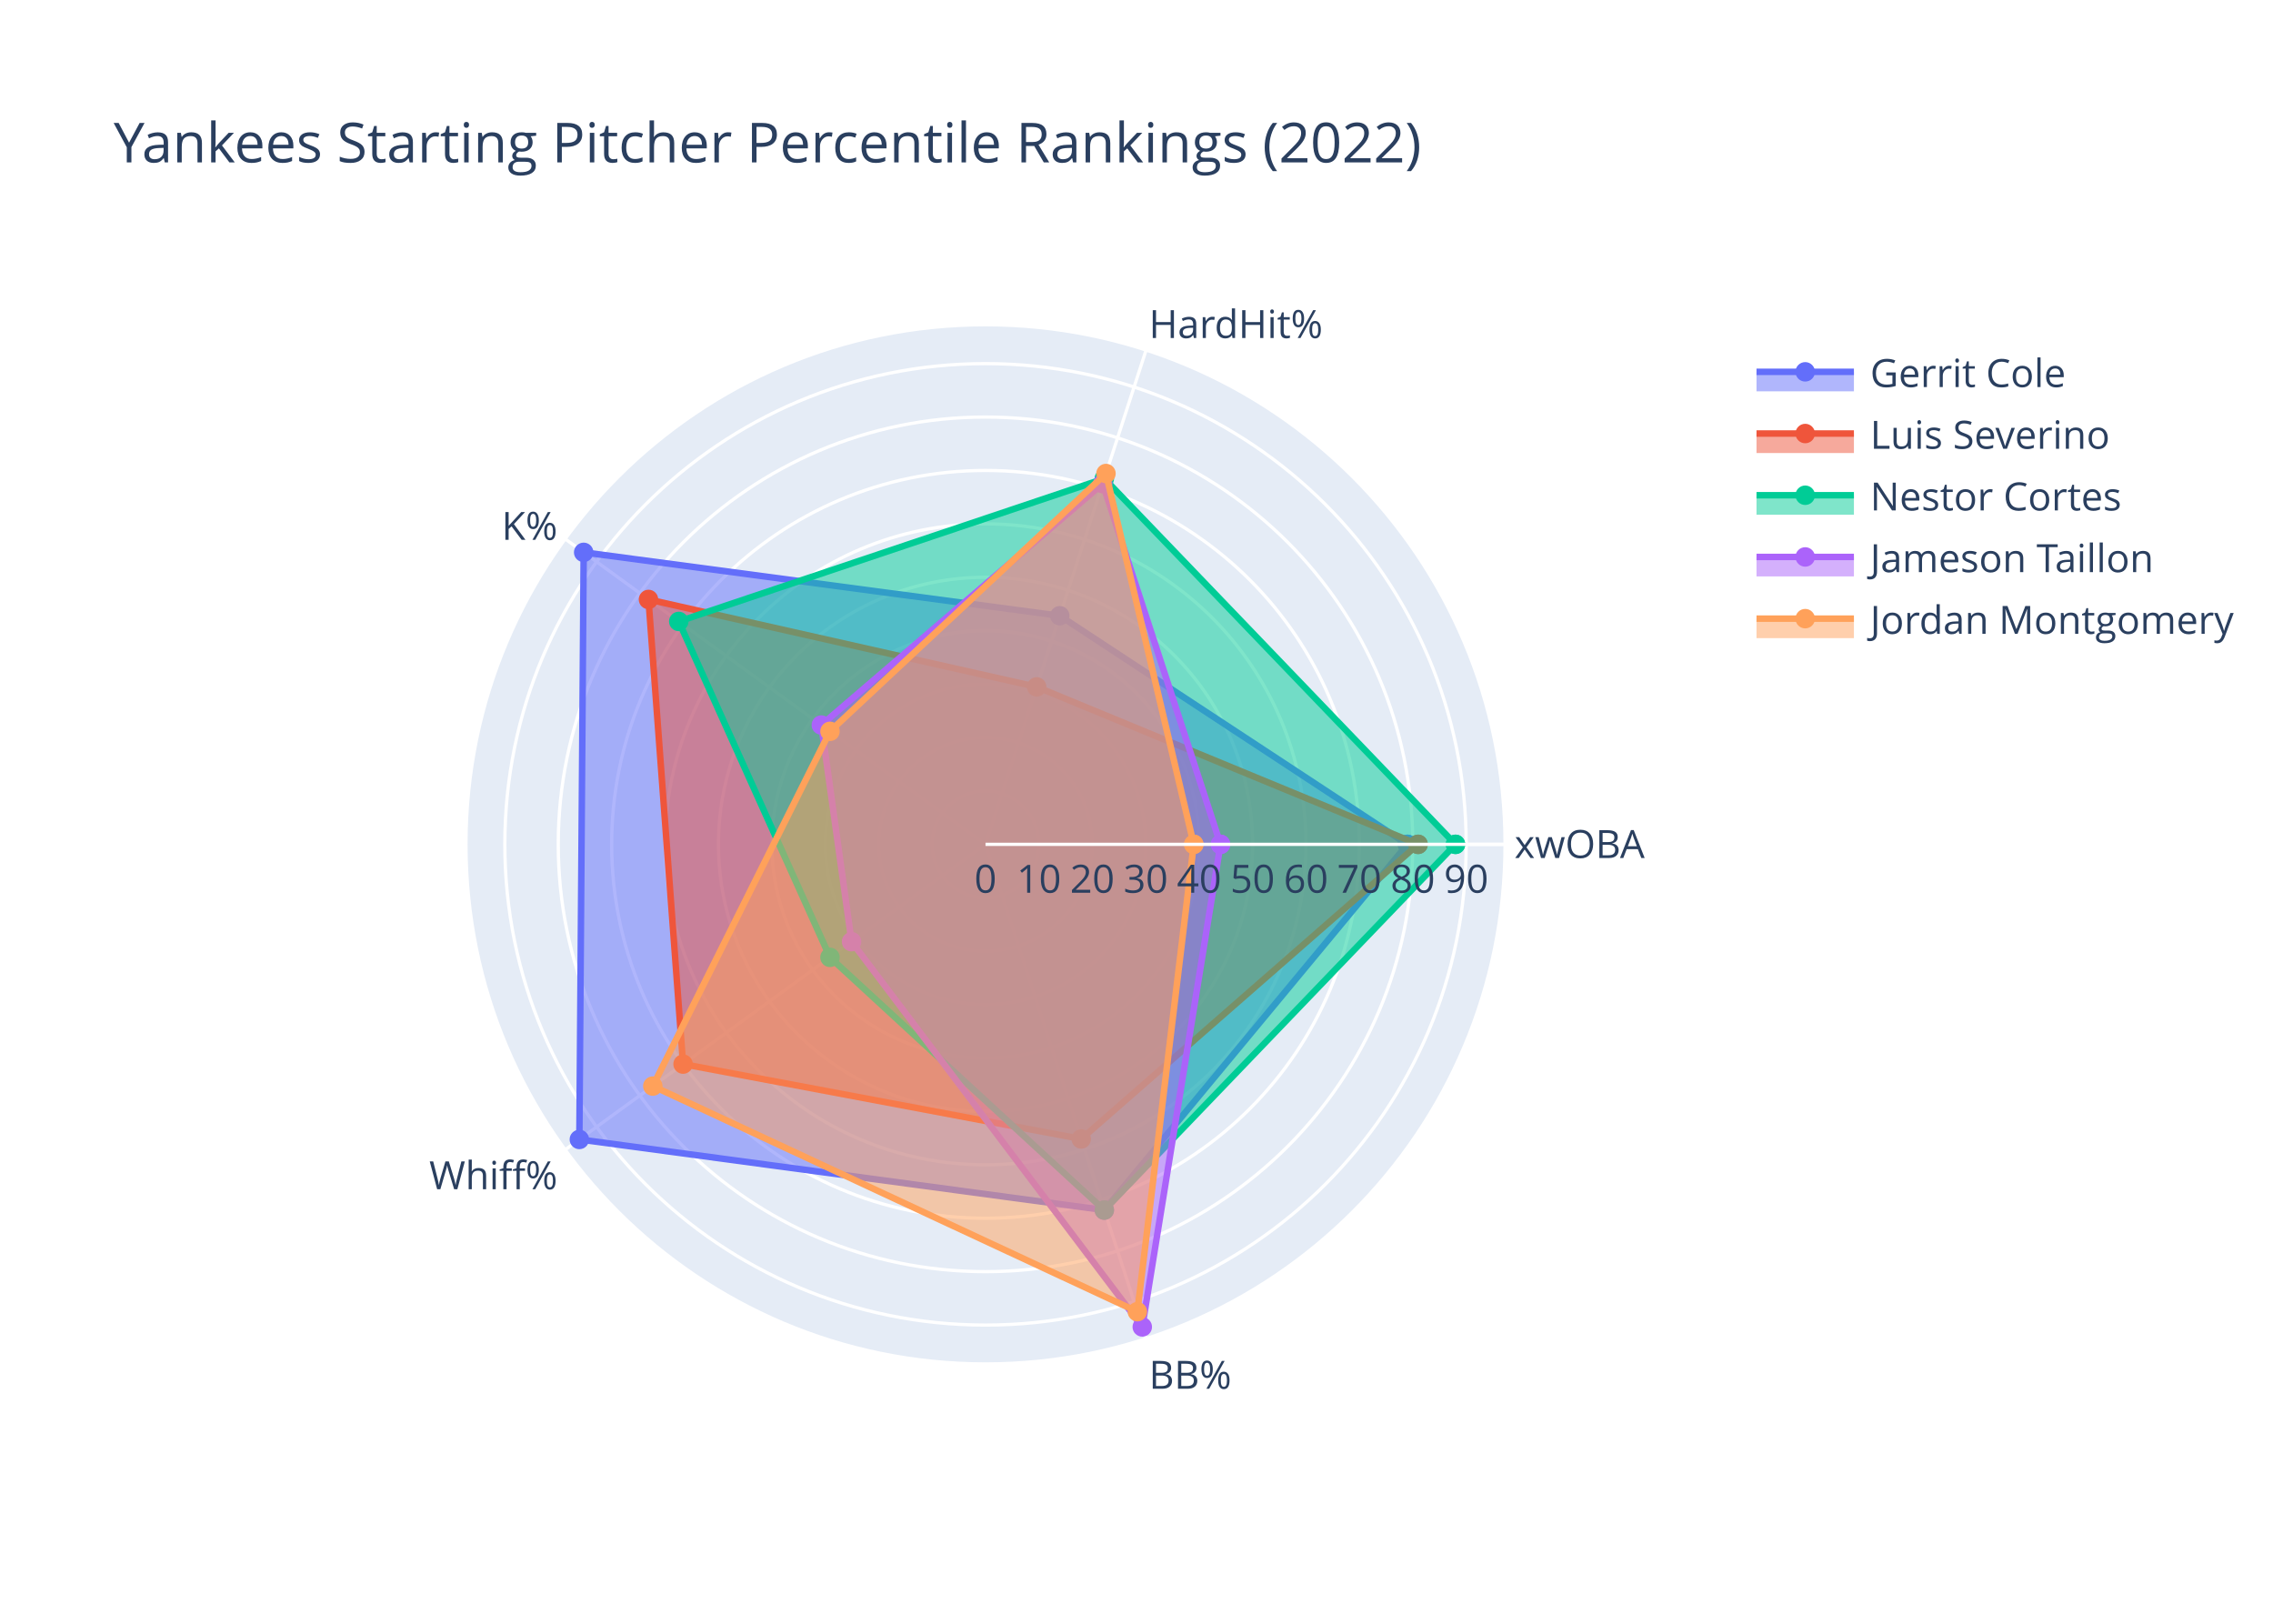
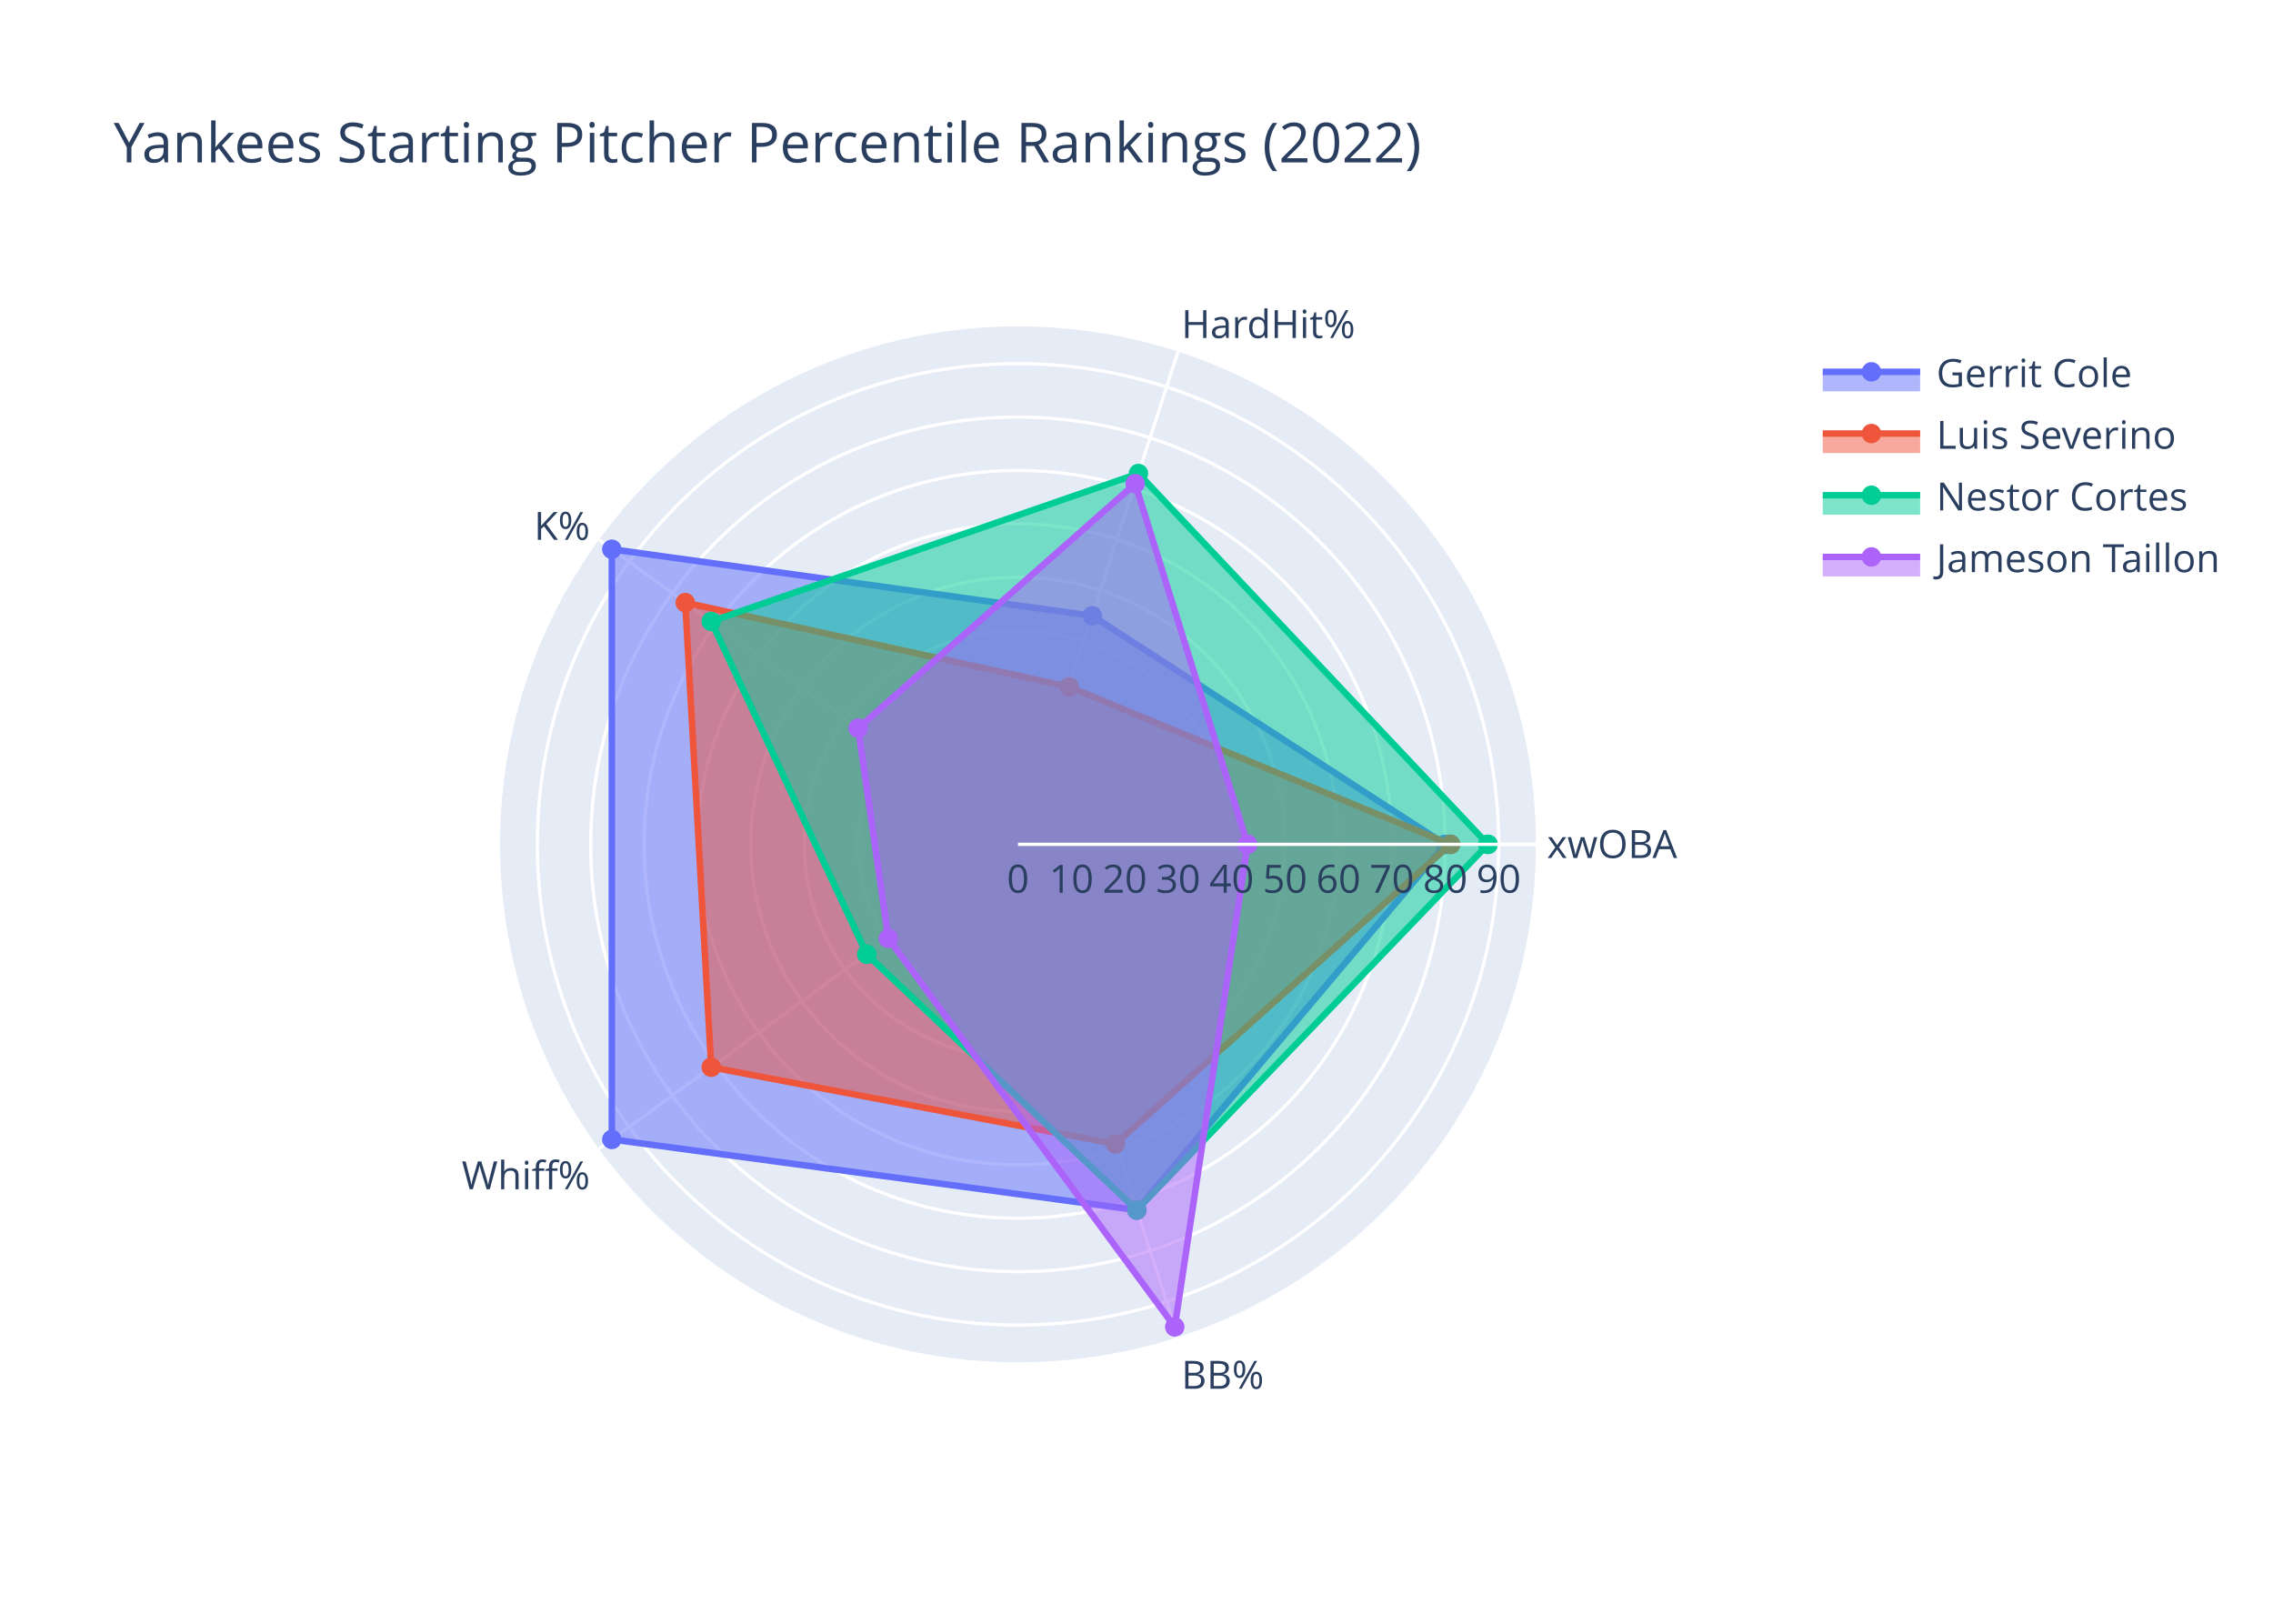
<svg xmlns="http://www.w3.org/2000/svg" class="main-svg" width="700" height="500" style="" viewBox="0 0 700 500">
  <rect x="0" y="0" width="700" height="500" style="fill: rgb(255, 255, 255); fill-opacity: 1;" />
-   <defs id="defs-e512d5">
+   <defs id="defs-468bc4">
    <g class="clips">
-       <clipPath id="clipe512d5polar-for-traces">
+       <clipPath id="clip468bc4polar-for-traces">
        <path d="M160,0A160,160 0,1,0 -160,-1.9594348786357652e-14A160,160 0,1,0 160,3.9188697572715304e-14Z" transform="translate(160,160)" />
      </clipPath>
    </g>
    <g class="gradients" />
    <g class="patterns" />
  </defs>
  <g class="bglayer" />
  <g class="layer-below">
    <g class="imagelayer" />
    <g class="shapelayer" />
  </g>
  <g class="cartesianlayer" />
  <g class="polarlayer">
    <g class="polar">
      <g class="polarsublayer draglayer" />
      <g class="polarsublayer plotbg">
-         <path d="M160,0A160,160 0,1,0 -160,-1.9594348786357652e-14A160,160 0,1,0 160,3.9188697572715304e-14Z" transform="translate(303.5,260)" style="fill: rgb(229, 236, 246); fill-opacity: 1;" />
+         <path d="M160,0A160,160 0,1,0 -160,-1.9594348786357652e-14A160,160 0,1,0 160,3.9188697572715304e-14Z" transform="translate(313.5,260)" style="fill: rgb(229, 236, 246); fill-opacity: 1;" />
      </g>
      <g class="polarsublayer backplot">
        <g class="maplayer" />
      </g>
      <g class="polarsublayer angular-grid" style="fill: none;">
-         <path class="angularaxisgrid" d="M303.5,260L463.5,260" style="stroke: rgb(255, 255, 255); stroke-opacity: 1; stroke-width: 1px;" />
-         <path class="angularaxisgrid" d="M303.5,260L352.943,107.831" style="stroke: rgb(255, 255, 255); stroke-opacity: 1; stroke-width: 1px;" />
-         <path class="angularaxisgrid" d="M303.5,260L174.057,165.954" style="stroke: rgb(255, 255, 255); stroke-opacity: 1; stroke-width: 1px;" />
-         <path class="angularaxisgrid" d="M303.5,260L174.057,354.046" style="stroke: rgb(255, 255, 255); stroke-opacity: 1; stroke-width: 1px;" />
-         <path class="angularaxisgrid" d="M303.5,260L352.943,412.169" style="stroke: rgb(255, 255, 255); stroke-opacity: 1; stroke-width: 1px;" />
-       </g>
-       <g class="polarsublayer radial-grid" transform="translate(303.5,260)" style="fill: none;">
+         <path class="angularaxisgrid" d="M313.5,260L473.5,260" style="stroke: rgb(255, 255, 255); stroke-opacity: 1; stroke-width: 1px;" />
+         <path class="angularaxisgrid" d="M313.5,260L362.943,107.831" style="stroke: rgb(255, 255, 255); stroke-opacity: 1; stroke-width: 1px;" />
+         <path class="angularaxisgrid" d="M313.5,260L184.057,165.954" style="stroke: rgb(255, 255, 255); stroke-opacity: 1; stroke-width: 1px;" />
+         <path class="angularaxisgrid" d="M313.5,260L184.057,354.046" style="stroke: rgb(255, 255, 255); stroke-opacity: 1; stroke-width: 1px;" />
+         <path class="angularaxisgrid" d="M313.5,260L362.943,412.169" style="stroke: rgb(255, 255, 255); stroke-opacity: 1; stroke-width: 1px;" />
+       </g>
+       <g class="polarsublayer radial-grid" transform="translate(313.5,260)" style="fill: none;">
        <path class="xgrid" d="M16.45,0A16.45,16.45 0,1,0 -16.45,-2.014543984597396e-15A16.45,16.45 0,1,0 16.45,4.029087969194792e-15Z" style="stroke: rgb(255, 255, 255); stroke-opacity: 1; stroke-width: 1px;" />
        <path class="xgrid" d="M32.89,0A32.89,32.89 0,1,0 -32.89,-4.0278633223956445e-15A32.89,32.89 0,1,0 32.89,8.055726644791289e-15Z" style="stroke: rgb(255, 255, 255); stroke-opacity: 1; stroke-width: 1px;" />
        <path class="xgrid" d="M49.34,0A49.34,49.34 0,1,0 -49.34,-6.042407306993041e-15A49.34,49.34 0,1,0 49.34,1.2084814613986083e-14Z" style="stroke: rgb(255, 255, 255); stroke-opacity: 1; stroke-width: 1px;" />
        <path class="xgrid" d="M65.79,0A65.79,65.79 0,1,0 -65.79,-8.056951291590437e-15A65.79,65.79 0,1,0 65.79,1.6113902583180875e-14Z" style="stroke: rgb(255, 255, 255); stroke-opacity: 1; stroke-width: 1px;" />
        <path class="xgrid" d="M82.24,0A82.24,82.24 0,1,0 -82.24,-1.0071495276187832e-14A82.24,82.24 0,1,0 82.24,2.0142990552375664e-14Z" style="stroke: rgb(255, 255, 255); stroke-opacity: 1; stroke-width: 1px;" />
        <path class="xgrid" d="M98.68,0A98.68,98.68 0,1,0 -98.68,-1.2084814613986083e-14A98.68,98.68 0,1,0 98.68,2.4169629227972165e-14Z" style="stroke: rgb(255, 255, 255); stroke-opacity: 1; stroke-width: 1px;" />
        <path class="xgrid" d="M115.13,0A115.13,115.13 0,1,0 -115.13,-1.4099358598583477e-14A115.13,115.13 0,1,0 115.13,2.8198717197166954e-14Z" style="stroke: rgb(255, 255, 255); stroke-opacity: 1; stroke-width: 1px;" />
        <path class="xgrid" d="M131.58,0A131.58,131.58 0,1,0 -131.58,-1.6113902583180875e-14A131.58,131.58 0,1,0 131.58,3.222780516636175e-14Z" style="stroke: rgb(255, 255, 255); stroke-opacity: 1; stroke-width: 1px;" />
        <path class="xgrid" d="M148.03,0A148.03,148.03 0,1,0 -148.03,-1.812844656777827e-14A148.03,148.03 0,1,0 148.03,3.625689313555654e-14Z" style="stroke: rgb(255, 255, 255); stroke-opacity: 1; stroke-width: 1px;" />
      </g>
-       <g class="polarsublayer frontplot" transform="translate(143.5,100)">
+       <g class="polarsublayer frontplot" transform="translate(153.5,100)">
        <g class="barlayer" />
        <g class="scatterlayer">
-           <g class="trace scatter trace9ce94b" style="stroke-miterlimit: 2; opacity: 1;">
-             <g class="fills" clip-path="url(#clipe512d5polar-for-traces)">
-               <g>
-                 <path class="js-fill" d="M289.93,160L182.87,89.61L36.25,70.09L34.92,250.87L196.59,272.63L289.93,160Z" style="fill: rgb(99, 110, 250); fill-opacity: 0.5; stroke-width: 0;" />
-               </g>
-             </g>
-             <g class="errorbars" />
-             <g class="lines">
-               <path class="js-line" d="M289.93,160L182.87,89.61L36.25,70.09L34.92,250.87L196.59,272.63L289.93,160" clip-path="url(#clipe512d5polar-for-traces)" style="vector-effect: non-scaling-stroke; fill: none; stroke: rgb(99, 110, 250); stroke-opacity: 1; stroke-width: 2px; opacity: 1;" />
-             </g>
-             <g class="points">
-               <path class="point" transform="translate(289.93,160)" d="M3,0A3,3 0 1,1 0,-3A3,3 0 0,1 3,0Z" style="opacity: 1; stroke-width: 0px; fill: rgb(99, 110, 250); fill-opacity: 1;" />
+           <g class="trace scatter tracefa1051" style="stroke-miterlimit: 2; opacity: 1;">
+             <g class="fills" clip-path="url(#clip468bc4polar-for-traces)">
+               <g>
+                 <path class="js-fill" d="M291.58,160L182.87,89.61L34.92,69.13L34.92,250.87L196.59,272.63L291.58,160Z" style="fill: rgb(99, 110, 250); fill-opacity: 0.5; stroke-width: 0;" />
+               </g>
+             </g>
+             <g class="errorbars" />
+             <g class="lines">
+               <path class="js-line" d="M291.58,160L182.87,89.61L34.92,69.13L34.92,250.87L196.59,272.63L291.58,160" clip-path="url(#clip468bc4polar-for-traces)" style="vector-effect: non-scaling-stroke; fill: none; stroke: rgb(99, 110, 250); stroke-opacity: 1; stroke-width: 2px; opacity: 1;" />
+             </g>
+             <g class="points">
+               <path class="point" transform="translate(291.58,160)" d="M3,0A3,3 0 1,1 0,-3A3,3 0 0,1 3,0Z" style="opacity: 1; stroke-width: 0px; fill: rgb(99, 110, 250); fill-opacity: 1;" />
              <path class="point" transform="translate(182.87,89.61)" d="M3,0A3,3 0 1,1 0,-3A3,3 0 0,1 3,0Z" style="opacity: 1; stroke-width: 0px; fill: rgb(99, 110, 250); fill-opacity: 1;" />
-               <path class="point" transform="translate(36.25,70.09)" d="M3,0A3,3 0 1,1 0,-3A3,3 0 0,1 3,0Z" style="opacity: 1; stroke-width: 0px; fill: rgb(99, 110, 250); fill-opacity: 1;" />
+               <path class="point" transform="translate(34.92,69.13)" d="M3,0A3,3 0 1,1 0,-3A3,3 0 0,1 3,0Z" style="opacity: 1; stroke-width: 0px; fill: rgb(99, 110, 250); fill-opacity: 1;" />
              <path class="point" transform="translate(34.92,250.87)" d="M3,0A3,3 0 1,1 0,-3A3,3 0 0,1 3,0Z" style="opacity: 1; stroke-width: 0px; fill: rgb(99, 110, 250); fill-opacity: 1;" />
              <path class="point" transform="translate(196.59,272.63)" d="M3,0A3,3 0 1,1 0,-3A3,3 0 0,1 3,0Z" style="opacity: 1; stroke-width: 0px; fill: rgb(99, 110, 250); fill-opacity: 1;" />
-               <path class="point" transform="translate(289.93,160)" d="M3,0A3,3 0 1,1 0,-3A3,3 0 0,1 3,0Z" style="opacity: 1; stroke-width: 0px; fill: rgb(99, 110, 250); fill-opacity: 1;" />
-             </g>
-             <g class="text" />
-           </g>
-           <g class="trace scatter trace96c167" style="stroke-miterlimit: 2; opacity: 1;">
-             <g class="fills" clip-path="url(#clipe512d5polar-for-traces)">
-               <g>
-                 <path class="js-fill" d="M293.22,160L175.76,111.51L56.21,84.59L66.86,227.67L189.48,250.73L293.22,160Z" style="fill: rgb(239, 85, 59); fill-opacity: 0.5; stroke-width: 0;" />
-               </g>
-             </g>
-             <g class="errorbars" />
-             <g class="lines">
-               <path class="js-line" d="M293.22,160L175.76,111.51L56.21,84.59L66.86,227.67L189.48,250.73L293.22,160" clip-path="url(#clipe512d5polar-for-traces)" style="vector-effect: non-scaling-stroke; fill: none; stroke: rgb(239, 85, 59); stroke-opacity: 1; stroke-width: 2px; opacity: 1;" />
+               <path class="point" transform="translate(291.58,160)" d="M3,0A3,3 0 1,1 0,-3A3,3 0 0,1 3,0Z" style="opacity: 1; stroke-width: 0px; fill: rgb(99, 110, 250); fill-opacity: 1;" />
+             </g>
+             <g class="text" />
+           </g>
+           <g class="trace scatter traceef1b42" style="stroke-miterlimit: 2; opacity: 1;">
+             <g class="fills" clip-path="url(#clip468bc4polar-for-traces)">
+               <g>
+                 <path class="js-fill" d="M293.22,160L175.76,111.51L57.54,85.56L65.53,228.64L189.99,252.29L293.22,160Z" style="fill: rgb(239, 85, 59); fill-opacity: 0.5; stroke-width: 0;" />
+               </g>
+             </g>
+             <g class="errorbars" />
+             <g class="lines">
+               <path class="js-line" d="M293.22,160L175.76,111.51L57.54,85.56L65.53,228.64L189.99,252.29L293.22,160" clip-path="url(#clip468bc4polar-for-traces)" style="vector-effect: non-scaling-stroke; fill: none; stroke: rgb(239, 85, 59); stroke-opacity: 1; stroke-width: 2px; opacity: 1;" />
            </g>
            <g class="points">
              <path class="point" transform="translate(293.22,160)" d="M3,0A3,3 0 1,1 0,-3A3,3 0 0,1 3,0Z" style="opacity: 1; stroke-width: 0px; fill: rgb(239, 85, 59); fill-opacity: 1;" />
              <path class="point" transform="translate(175.76,111.51)" d="M3,0A3,3 0 1,1 0,-3A3,3 0 0,1 3,0Z" style="opacity: 1; stroke-width: 0px; fill: rgb(239, 85, 59); fill-opacity: 1;" />
-               <path class="point" transform="translate(56.21,84.59)" d="M3,0A3,3 0 1,1 0,-3A3,3 0 0,1 3,0Z" style="opacity: 1; stroke-width: 0px; fill: rgb(239, 85, 59); fill-opacity: 1;" />
-               <path class="point" transform="translate(66.86,227.67)" d="M3,0A3,3 0 1,1 0,-3A3,3 0 0,1 3,0Z" style="opacity: 1; stroke-width: 0px; fill: rgb(239, 85, 59); fill-opacity: 1;" />
-               <path class="point" transform="translate(189.48,250.73)" d="M3,0A3,3 0 1,1 0,-3A3,3 0 0,1 3,0Z" style="opacity: 1; stroke-width: 0px; fill: rgb(239, 85, 59); fill-opacity: 1;" />
+               <path class="point" transform="translate(57.54,85.56)" d="M3,0A3,3 0 1,1 0,-3A3,3 0 0,1 3,0Z" style="opacity: 1; stroke-width: 0px; fill: rgb(239, 85, 59); fill-opacity: 1;" />
+               <path class="point" transform="translate(65.53,228.64)" d="M3,0A3,3 0 1,1 0,-3A3,3 0 0,1 3,0Z" style="opacity: 1; stroke-width: 0px; fill: rgb(239, 85, 59); fill-opacity: 1;" />
+               <path class="point" transform="translate(189.99,252.29)" d="M3,0A3,3 0 1,1 0,-3A3,3 0 0,1 3,0Z" style="opacity: 1; stroke-width: 0px; fill: rgb(239, 85, 59); fill-opacity: 1;" />
              <path class="point" transform="translate(293.22,160)" d="M3,0A3,3 0 1,1 0,-3A3,3 0 0,1 3,0Z" style="opacity: 1; stroke-width: 0px; fill: rgb(239, 85, 59); fill-opacity: 1;" />
            </g>
            <g class="text" />
          </g>
-           <g class="trace scatter trace869385" style="stroke-miterlimit: 2; opacity: 1;">
-             <g class="fills" clip-path="url(#clipe512d5polar-for-traces)">
-               <g>
-                 <path class="js-fill" d="M304.74,160L196.59,47.37L65.53,91.36L112.1,194.8L196.59,272.63L304.74,160Z" style="fill: rgb(0, 204, 150); fill-opacity: 0.5; stroke-width: 0;" />
-               </g>
-             </g>
-             <g class="errorbars" />
-             <g class="lines">
-               <path class="js-line" d="M304.74,160L196.59,47.37L65.53,91.36L112.1,194.8L196.59,272.63L304.74,160" clip-path="url(#clipe512d5polar-for-traces)" style="vector-effect: non-scaling-stroke; fill: none; stroke: rgb(0, 204, 150); stroke-opacity: 1; stroke-width: 2px; opacity: 1;" />
+           <g class="trace scatter trace4032bd" style="stroke-miterlimit: 2; opacity: 1;">
+             <g class="fills" clip-path="url(#clip468bc4polar-for-traces)">
+               <g>
+                 <path class="js-fill" d="M304.74,160L197.1,45.81L65.53,91.36L113.43,193.84L196.59,272.63L304.74,160Z" style="fill: rgb(0, 204, 150); fill-opacity: 0.5; stroke-width: 0;" />
+               </g>
+             </g>
+             <g class="errorbars" />
+             <g class="lines">
+               <path class="js-line" d="M304.74,160L197.1,45.81L65.53,91.36L113.43,193.84L196.59,272.63L304.74,160" clip-path="url(#clip468bc4polar-for-traces)" style="vector-effect: non-scaling-stroke; fill: none; stroke: rgb(0, 204, 150); stroke-opacity: 1; stroke-width: 2px; opacity: 1;" />
            </g>
            <g class="points">
              <path class="point" transform="translate(304.74,160)" d="M3,0A3,3 0 1,1 0,-3A3,3 0 0,1 3,0Z" style="opacity: 1; stroke-width: 0px; fill: rgb(0, 204, 150); fill-opacity: 1;" />
-               <path class="point" transform="translate(196.59,47.37)" d="M3,0A3,3 0 1,1 0,-3A3,3 0 0,1 3,0Z" style="opacity: 1; stroke-width: 0px; fill: rgb(0, 204, 150); fill-opacity: 1;" />
+               <path class="point" transform="translate(197.1,45.81)" d="M3,0A3,3 0 1,1 0,-3A3,3 0 0,1 3,0Z" style="opacity: 1; stroke-width: 0px; fill: rgb(0, 204, 150); fill-opacity: 1;" />
              <path class="point" transform="translate(65.53,91.36)" d="M3,0A3,3 0 1,1 0,-3A3,3 0 0,1 3,0Z" style="opacity: 1; stroke-width: 0px; fill: rgb(0, 204, 150); fill-opacity: 1;" />
-               <path class="point" transform="translate(112.1,194.8)" d="M3,0A3,3 0 1,1 0,-3A3,3 0 0,1 3,0Z" style="opacity: 1; stroke-width: 0px; fill: rgb(0, 204, 150); fill-opacity: 1;" />
+               <path class="point" transform="translate(113.43,193.84)" d="M3,0A3,3 0 1,1 0,-3A3,3 0 0,1 3,0Z" style="opacity: 1; stroke-width: 0px; fill: rgb(0, 204, 150); fill-opacity: 1;" />
              <path class="point" transform="translate(196.59,272.63)" d="M3,0A3,3 0 1,1 0,-3A3,3 0 0,1 3,0Z" style="opacity: 1; stroke-width: 0px; fill: rgb(0, 204, 150); fill-opacity: 1;" />
              <path class="point" transform="translate(304.74,160)" d="M3,0A3,3 0 1,1 0,-3A3,3 0 0,1 3,0Z" style="opacity: 1; stroke-width: 0px; fill: rgb(0, 204, 150); fill-opacity: 1;" />
            </g>
            <g class="text" />
          </g>
-           <g class="trace scatter trace55c3b1" style="stroke-miterlimit: 2; opacity: 1;">
-             <g class="fills" clip-path="url(#clipe512d5polar-for-traces)">
-               <g>
-                 <path class="js-fill" d="M232.37,160L196.09,48.94L109.44,123.26L118.75,189.97L208.28,308.6L232.37,160Z" style="fill: rgb(171, 99, 250); fill-opacity: 0.5; stroke-width: 0;" />
-               </g>
-             </g>
-             <g class="errorbars" />
-             <g class="lines">
-               <path class="js-line" d="M232.37,160L196.09,48.94L109.44,123.26L118.75,189.97L208.28,308.6L232.37,160" clip-path="url(#clipe512d5polar-for-traces)" style="vector-effect: non-scaling-stroke; fill: none; stroke: rgb(171, 99, 250); stroke-opacity: 1; stroke-width: 2px; opacity: 1;" />
-             </g>
-             <g class="points">
-               <path class="point" transform="translate(232.37,160)" d="M3,0A3,3 0 1,1 0,-3A3,3 0 0,1 3,0Z" style="opacity: 1; stroke-width: 0px; fill: rgb(171, 99, 250); fill-opacity: 1;" />
+           <g class="trace scatter tracef62a4a" style="stroke-miterlimit: 2; opacity: 1;">
+             <g class="fills" clip-path="url(#clip468bc4polar-for-traces)">
+               <g>
+                 <path class="js-fill" d="M230.72,160L196.09,48.94L110.77,124.23L120.08,189L208.28,308.6L230.72,160Z" style="fill: rgb(171, 99, 250); fill-opacity: 0.5; stroke-width: 0;" />
+               </g>
+             </g>
+             <g class="errorbars" />
+             <g class="lines">
+               <path class="js-line" d="M230.72,160L196.09,48.94L110.77,124.23L120.08,189L208.28,308.6L230.72,160" clip-path="url(#clip468bc4polar-for-traces)" style="vector-effect: non-scaling-stroke; fill: none; stroke: rgb(171, 99, 250); stroke-opacity: 1; stroke-width: 2px; opacity: 1;" />
+             </g>
+             <g class="points">
+               <path class="point" transform="translate(230.72,160)" d="M3,0A3,3 0 1,1 0,-3A3,3 0 0,1 3,0Z" style="opacity: 1; stroke-width: 0px; fill: rgb(171, 99, 250); fill-opacity: 1;" />
              <path class="point" transform="translate(196.09,48.94)" d="M3,0A3,3 0 1,1 0,-3A3,3 0 0,1 3,0Z" style="opacity: 1; stroke-width: 0px; fill: rgb(171, 99, 250); fill-opacity: 1;" />
-               <path class="point" transform="translate(109.44,123.26)" d="M3,0A3,3 0 1,1 0,-3A3,3 0 0,1 3,0Z" style="opacity: 1; stroke-width: 0px; fill: rgb(171, 99, 250); fill-opacity: 1;" />
-               <path class="point" transform="translate(118.75,189.97)" d="M3,0A3,3 0 1,1 0,-3A3,3 0 0,1 3,0Z" style="opacity: 1; stroke-width: 0px; fill: rgb(171, 99, 250); fill-opacity: 1;" />
+               <path class="point" transform="translate(110.77,124.23)" d="M3,0A3,3 0 1,1 0,-3A3,3 0 0,1 3,0Z" style="opacity: 1; stroke-width: 0px; fill: rgb(171, 99, 250); fill-opacity: 1;" />
+               <path class="point" transform="translate(120.08,189)" d="M3,0A3,3 0 1,1 0,-3A3,3 0 0,1 3,0Z" style="opacity: 1; stroke-width: 0px; fill: rgb(171, 99, 250); fill-opacity: 1;" />
              <path class="point" transform="translate(208.28,308.6)" d="M3,0A3,3 0 1,1 0,-3A3,3 0 0,1 3,0Z" style="opacity: 1; stroke-width: 0px; fill: rgb(171, 99, 250); fill-opacity: 1;" />
-               <path class="point" transform="translate(232.37,160)" d="M3,0A3,3 0 1,1 0,-3A3,3 0 0,1 3,0Z" style="opacity: 1; stroke-width: 0px; fill: rgb(171, 99, 250); fill-opacity: 1;" />
-             </g>
-             <g class="text" />
-           </g>
-           <g class="trace scatter traced1935f" style="stroke-miterlimit: 2; opacity: 1;">
-             <g class="fills" clip-path="url(#clipe512d5polar-for-traces)">
-               <g>
-                 <path class="js-fill" d="M224.14,160L197.1,45.81L112.1,125.2L57.54,234.44L206.76,303.91L224.14,160Z" style="fill: rgb(255, 161, 90); fill-opacity: 0.5; stroke-width: 0;" />
-               </g>
-             </g>
-             <g class="errorbars" />
-             <g class="lines">
-               <path class="js-line" d="M224.14,160L197.1,45.81L112.1,125.2L57.54,234.44L206.76,303.91L224.14,160" clip-path="url(#clipe512d5polar-for-traces)" style="vector-effect: non-scaling-stroke; fill: none; stroke: rgb(255, 161, 90); stroke-opacity: 1; stroke-width: 2px; opacity: 1;" />
-             </g>
-             <g class="points">
-               <path class="point" transform="translate(224.14,160)" d="M3,0A3,3 0 1,1 0,-3A3,3 0 0,1 3,0Z" style="opacity: 1; stroke-width: 0px; fill: rgb(255, 161, 90); fill-opacity: 1;" />
-               <path class="point" transform="translate(197.1,45.81)" d="M3,0A3,3 0 1,1 0,-3A3,3 0 0,1 3,0Z" style="opacity: 1; stroke-width: 0px; fill: rgb(255, 161, 90); fill-opacity: 1;" />
-               <path class="point" transform="translate(112.1,125.2)" d="M3,0A3,3 0 1,1 0,-3A3,3 0 0,1 3,0Z" style="opacity: 1; stroke-width: 0px; fill: rgb(255, 161, 90); fill-opacity: 1;" />
-               <path class="point" transform="translate(57.54,234.44)" d="M3,0A3,3 0 1,1 0,-3A3,3 0 0,1 3,0Z" style="opacity: 1; stroke-width: 0px; fill: rgb(255, 161, 90); fill-opacity: 1;" />
-               <path class="point" transform="translate(206.76,303.91)" d="M3,0A3,3 0 1,1 0,-3A3,3 0 0,1 3,0Z" style="opacity: 1; stroke-width: 0px; fill: rgb(255, 161, 90); fill-opacity: 1;" />
-               <path class="point" transform="translate(224.14,160)" d="M3,0A3,3 0 1,1 0,-3A3,3 0 0,1 3,0Z" style="opacity: 1; stroke-width: 0px; fill: rgb(255, 161, 90); fill-opacity: 1;" />
+               <path class="point" transform="translate(230.72,160)" d="M3,0A3,3 0 1,1 0,-3A3,3 0 0,1 3,0Z" style="opacity: 1; stroke-width: 0px; fill: rgb(171, 99, 250); fill-opacity: 1;" />
            </g>
            <g class="text" />
          </g>
        </g>
      </g>
      <g class="polarsublayer angular-line">
-         <path d="M160,0A160,160 0,1,0 -160,-1.9594348786357652e-14A160,160 0,1,0 160,3.9188697572715304e-14Z" transform="translate(303.5,260)" stroke-width="1" style="fill: none; stroke: rgb(255, 255, 255); stroke-opacity: 1;" />
+         <path d="M160,0A160,160 0,1,0 -160,-1.9594348786357652e-14A160,160 0,1,0 160,3.9188697572715304e-14Z" transform="translate(313.5,260)" stroke-width="1" style="fill: none; stroke: rgb(255, 255, 255); stroke-opacity: 1;" />
      </g>
      <g class="polarsublayer radial-line">
-         <line x1="0" y1="0" x2="160" y2="0" transform="translate(303.5,260)" stroke-width="1" style="fill: none; stroke: rgb(255, 255, 255); stroke-opacity: 1;" />
+         <line x1="0" y1="0" x2="160" y2="0" transform="translate(313.5,260)" stroke-width="1" style="fill: none; stroke: rgb(255, 255, 255); stroke-opacity: 1;" />
      </g>
      <g class="polarsublayer angular-axis">
        <g class="angularaxistick">
-           <text text-anchor="start" x="2.9" y="4.2" transform="translate(463.5,260)" style="font-family: 'Open Sans', verdana, arial, sans-serif; font-size: 12px; fill: rgb(42, 63, 95); fill-opacity: 1; white-space: pre; opacity: 1;">xwOBA</text>
-         </g>
-         <g class="angularaxistick">
-           <text text-anchor="start" x="0.896" y="-3.743" transform="translate(352.9427,107.831)" style="font-family: 'Open Sans', verdana, arial, sans-serif; font-size: 12px; fill: rgb(42, 63, 95); fill-opacity: 1; white-space: pre; opacity: 1;">HardHit%</text>
-         </g>
-         <g class="angularaxistick">
-           <text text-anchor="end" x="-2.346" y="0.283" transform="translate(174.0573,165.9544)" style="font-family: 'Open Sans', verdana, arial, sans-serif; font-size: 12px; fill: rgb(42, 63, 95); fill-opacity: 1; white-space: pre; opacity: 1;">K%</text>
-         </g>
-         <g class="angularaxistick">
-           <text text-anchor="end" x="-2.346" y="12.156" transform="translate(174.0573,354.0456)" style="font-family: 'Open Sans', verdana, arial, sans-serif; font-size: 12px; fill: rgb(42, 63, 95); fill-opacity: 1; white-space: pre; opacity: 1;">Whiff%</text>
-         </g>
-         <g class="angularaxistick">
-           <text text-anchor="start" x="0.896" y="15.469" transform="translate(352.9427,412.169)" style="font-family: 'Open Sans', verdana, arial, sans-serif; font-size: 12px; fill: rgb(42, 63, 95); fill-opacity: 1; white-space: pre; opacity: 1;">BB%</text>
-         </g>
-       </g>
-       <g class="polarsublayer radial-axis" transform="translate(303.5,260)">
+           <text text-anchor="start" x="2.9" y="4.2" transform="translate(473.5,260)" style="font-family: 'Open Sans', verdana, arial, sans-serif; font-size: 12px; fill: rgb(42, 63, 95); fill-opacity: 1; white-space: pre; opacity: 1;">xwOBA</text>
+         </g>
+         <g class="angularaxistick">
+           <text text-anchor="start" x="0.896" y="-3.743" transform="translate(362.9427,107.831)" style="font-family: 'Open Sans', verdana, arial, sans-serif; font-size: 12px; fill: rgb(42, 63, 95); fill-opacity: 1; white-space: pre; opacity: 1;">HardHit%</text>
+         </g>
+         <g class="angularaxistick">
+           <text text-anchor="end" x="-2.346" y="0.283" transform="translate(184.0573,165.9544)" style="font-family: 'Open Sans', verdana, arial, sans-serif; font-size: 12px; fill: rgb(42, 63, 95); fill-opacity: 1; white-space: pre; opacity: 1;">K%</text>
+         </g>
+         <g class="angularaxistick">
+           <text text-anchor="end" x="-2.346" y="12.156" transform="translate(184.0573,354.0456)" style="font-family: 'Open Sans', verdana, arial, sans-serif; font-size: 12px; fill: rgb(42, 63, 95); fill-opacity: 1; white-space: pre; opacity: 1;">Whiff%</text>
+         </g>
+         <g class="angularaxistick">
+           <text text-anchor="start" x="0.896" y="15.469" transform="translate(362.9427,412.169)" style="font-family: 'Open Sans', verdana, arial, sans-serif; font-size: 12px; fill: rgb(42, 63, 95); fill-opacity: 1; white-space: pre; opacity: 1;">BB%</text>
+         </g>
+       </g>
+       <g class="polarsublayer radial-axis" transform="translate(313.5,260)">
        <g class="xtick">
          <text text-anchor="middle" x="0" y="14.9" transform="" style="font-family: 'Open Sans', verdana, arial, sans-serif; font-size: 12px; fill: rgb(42, 63, 95); fill-opacity: 1; white-space: pre; opacity: 1;">0</text>
        </g>
        <g class="xtick">
          <text text-anchor="middle" x="0" y="14.9" transform="translate(16.45,0)" style="font-family: 'Open Sans', verdana, arial, sans-serif; font-size: 12px; fill: rgb(42, 63, 95); fill-opacity: 1; white-space: pre; opacity: 1;">10</text>
        </g>
        <g class="xtick">
          <text text-anchor="middle" x="0" y="14.9" transform="translate(32.89,0)" style="font-family: 'Open Sans', verdana, arial, sans-serif; font-size: 12px; fill: rgb(42, 63, 95); fill-opacity: 1; white-space: pre; opacity: 1;">20</text>
        </g>
        <g class="xtick">
          <text text-anchor="middle" x="0" y="14.9" transform="translate(49.34,0)" style="font-family: 'Open Sans', verdana, arial, sans-serif; font-size: 12px; fill: rgb(42, 63, 95); fill-opacity: 1; white-space: pre; opacity: 1;">30</text>
        </g>
        <g class="xtick">
          <text text-anchor="middle" x="0" y="14.9" transform="translate(65.79,0)" style="font-family: 'Open Sans', verdana, arial, sans-serif; font-size: 12px; fill: rgb(42, 63, 95); fill-opacity: 1; white-space: pre; opacity: 1;">40</text>
        </g>
        <g class="xtick">
          <text text-anchor="middle" x="0" y="14.9" transform="translate(82.24,0)" style="font-family: 'Open Sans', verdana, arial, sans-serif; font-size: 12px; fill: rgb(42, 63, 95); fill-opacity: 1; white-space: pre; opacity: 1;">50</text>
        </g>
        <g class="xtick">
          <text text-anchor="middle" x="0" y="14.9" transform="translate(98.68,0)" style="font-family: 'Open Sans', verdana, arial, sans-serif; font-size: 12px; fill: rgb(42, 63, 95); fill-opacity: 1; white-space: pre; opacity: 1;">60</text>
        </g>
        <g class="xtick">
          <text text-anchor="middle" x="0" y="14.9" transform="translate(115.13,0)" style="font-family: 'Open Sans', verdana, arial, sans-serif; font-size: 12px; fill: rgb(42, 63, 95); fill-opacity: 1; white-space: pre; opacity: 1;">70</text>
        </g>
        <g class="xtick">
          <text text-anchor="middle" x="0" y="14.9" transform="translate(131.58,0)" style="font-family: 'Open Sans', verdana, arial, sans-serif; font-size: 12px; fill: rgb(42, 63, 95); fill-opacity: 1; white-space: pre; opacity: 1;">80</text>
        </g>
        <g class="xtick">
          <text text-anchor="middle" x="0" y="14.9" transform="translate(148.03,0)" style="font-family: 'Open Sans', verdana, arial, sans-serif; font-size: 12px; fill: rgb(42, 63, 95); fill-opacity: 1; white-space: pre; opacity: 1;">90</text>
        </g>
      </g>
    </g>
  </g>
  <g class="smithlayer" />
  <g class="ternarylayer" />
  <g class="geolayer" />
  <g class="funnelarealayer" />
  <g class="pielayer" />
  <g class="iciclelayer" />
  <g class="treemaplayer" />
  <g class="sunburstlayer" />
  <g class="glimages" />
-   <defs id="topdefs-e512d5">
+   <defs id="topdefs-468bc4">
    <g class="clips" />
-     <clipPath id="legende512d5">
-       <rect width="152" height="105" x="0" y="0" />
+     <clipPath id="legend468bc4">
+       <rect width="132" height="86" x="0" y="0" />
    </clipPath>
  </defs>
  <g class="layer-above">
    <g class="imagelayer" />
    <g class="shapelayer" />
  </g>
  <g class="infolayer">
-     <g class="legend" pointer-events="all" transform="translate(535.94,100)">
-       <rect class="bg" shape-rendering="crispEdges" style="stroke: rgb(68, 68, 68); stroke-opacity: 1; fill: rgb(255, 255, 255); fill-opacity: 1; stroke-width: 0px;" width="152" height="105" x="0" y="0" />
-       <g class="scrollbox" transform="" clip-path="url(#legende512d5)">
+     <g class="legend" pointer-events="all" transform="translate(556.34,100)">
+       <rect class="bg" shape-rendering="crispEdges" style="stroke: rgb(68, 68, 68); stroke-opacity: 1; fill: rgb(255, 255, 255); fill-opacity: 1; stroke-width: 0px;" width="132" height="86" x="0" y="0" />
+       <g class="scrollbox" transform="" clip-path="url(#legend468bc4)">
        <g class="groups">
          <g class="traces" transform="translate(0,14.5)" style="opacity: 1;">
            <text class="legendtext" text-anchor="start" x="40" y="4.68" style="font-family: 'Open Sans', verdana, arial, sans-serif; font-size: 12px; fill: rgb(42, 63, 95); fill-opacity: 1; white-space: pre;">Gerrit Cole</text>
            <g class="layers" style="opacity: 1;">
              <g class="legendfill">
                <path class="js-fill" d="M5,0h30v6h-30z" style="stroke-width: 0; fill: rgb(99, 110, 250); fill-opacity: 0.5;" />
              </g>
              <g class="legendlines">
                <path class="js-line" d="M5,0h30" style="fill: none; stroke: rgb(99, 110, 250); stroke-opacity: 1; stroke-width: 2px;" />
              </g>
              <g class="legendsymbols">
                <g class="legendpoints">
                  <path class="scatterpts" transform="translate(20,0)" d="M3,0A3,3 0 1,1 0,-3A3,3 0 0,1 3,0Z" style="opacity: 1; stroke-width: 0px; fill: rgb(99, 110, 250); fill-opacity: 1;" />
                </g>
              </g>
            </g>
-             <rect class="legendtoggle" x="0" y="-9.5" width="146.719" height="19" style="fill: rgb(0, 0, 0); fill-opacity: 0;" />
+             <rect class="legendtoggle" x="0" y="-9.5" width="126.047" height="19" style="fill: rgb(0, 0, 0); fill-opacity: 0;" />
          </g>
          <g class="traces" transform="translate(0,33.5)" style="opacity: 1;">
            <text class="legendtext" text-anchor="start" x="40" y="4.68" style="font-family: 'Open Sans', verdana, arial, sans-serif; font-size: 12px; fill: rgb(42, 63, 95); fill-opacity: 1; white-space: pre;">Luis Severino</text>
            <g class="layers" style="opacity: 1;">
              <g class="legendfill">
                <path class="js-fill" d="M5,0h30v6h-30z" style="stroke-width: 0; fill: rgb(239, 85, 59); fill-opacity: 0.5;" />
              </g>
              <g class="legendlines">
                <path class="js-line" d="M5,0h30" style="fill: none; stroke: rgb(239, 85, 59); stroke-opacity: 1; stroke-width: 2px;" />
              </g>
              <g class="legendsymbols">
                <g class="legendpoints">
                  <path class="scatterpts" transform="translate(20,0)" d="M3,0A3,3 0 1,1 0,-3A3,3 0 0,1 3,0Z" style="opacity: 1; stroke-width: 0px; fill: rgb(239, 85, 59); fill-opacity: 1;" />
                </g>
              </g>
            </g>
-             <rect class="legendtoggle" x="0" y="-9.5" width="146.719" height="19" style="fill: rgb(0, 0, 0); fill-opacity: 0;" />
+             <rect class="legendtoggle" x="0" y="-9.5" width="126.047" height="19" style="fill: rgb(0, 0, 0); fill-opacity: 0;" />
          </g>
          <g class="traces" transform="translate(0,52.5)" style="opacity: 1;">
            <text class="legendtext" text-anchor="start" x="40" y="4.68" style="font-family: 'Open Sans', verdana, arial, sans-serif; font-size: 12px; fill: rgb(42, 63, 95); fill-opacity: 1; white-space: pre;">Nestor Cortes</text>
            <g class="layers" style="opacity: 1;">
              <g class="legendfill">
                <path class="js-fill" d="M5,0h30v6h-30z" style="stroke-width: 0; fill: rgb(0, 204, 150); fill-opacity: 0.5;" />
              </g>
              <g class="legendlines">
                <path class="js-line" d="M5,0h30" style="fill: none; stroke: rgb(0, 204, 150); stroke-opacity: 1; stroke-width: 2px;" />
              </g>
              <g class="legendsymbols">
                <g class="legendpoints">
                  <path class="scatterpts" transform="translate(20,0)" d="M3,0A3,3 0 1,1 0,-3A3,3 0 0,1 3,0Z" style="opacity: 1; stroke-width: 0px; fill: rgb(0, 204, 150); fill-opacity: 1;" />
                </g>
              </g>
            </g>
-             <rect class="legendtoggle" x="0" y="-9.5" width="146.719" height="19" style="fill: rgb(0, 0, 0); fill-opacity: 0;" />
+             <rect class="legendtoggle" x="0" y="-9.5" width="126.047" height="19" style="fill: rgb(0, 0, 0); fill-opacity: 0;" />
          </g>
          <g class="traces" transform="translate(0,71.5)" style="opacity: 1;">
            <text class="legendtext" text-anchor="start" x="40" y="4.68" style="font-family: 'Open Sans', verdana, arial, sans-serif; font-size: 12px; fill: rgb(42, 63, 95); fill-opacity: 1; white-space: pre;">Jameson Taillon</text>
            <g class="layers" style="opacity: 1;">
              <g class="legendfill">
                <path class="js-fill" d="M5,0h30v6h-30z" style="stroke-width: 0; fill: rgb(171, 99, 250); fill-opacity: 0.5;" />
              </g>
              <g class="legendlines">
                <path class="js-line" d="M5,0h30" style="fill: none; stroke: rgb(171, 99, 250); stroke-opacity: 1; stroke-width: 2px;" />
              </g>
              <g class="legendsymbols">
                <g class="legendpoints">
                  <path class="scatterpts" transform="translate(20,0)" d="M3,0A3,3 0 1,1 0,-3A3,3 0 0,1 3,0Z" style="opacity: 1; stroke-width: 0px; fill: rgb(171, 99, 250); fill-opacity: 1;" />
                </g>
              </g>
            </g>
-             <rect class="legendtoggle" x="0" y="-9.5" width="146.719" height="19" style="fill: rgb(0, 0, 0); fill-opacity: 0;" />
-           </g>
-           <g class="traces" transform="translate(0,90.5)" style="opacity: 1;">
-             <text class="legendtext" text-anchor="start" x="40" y="4.68" style="font-family: 'Open Sans', verdana, arial, sans-serif; font-size: 12px; fill: rgb(42, 63, 95); fill-opacity: 1; white-space: pre;">Jordan Montgomery</text>
-             <g class="layers" style="opacity: 1;">
-               <g class="legendfill">
-                 <path class="js-fill" d="M5,0h30v6h-30z" style="stroke-width: 0; fill: rgb(255, 161, 90); fill-opacity: 0.5;" />
-               </g>
-               <g class="legendlines">
-                 <path class="js-line" d="M5,0h30" style="fill: none; stroke: rgb(255, 161, 90); stroke-opacity: 1; stroke-width: 2px;" />
-               </g>
-               <g class="legendsymbols">
-                 <g class="legendpoints">
-                   <path class="scatterpts" transform="translate(20,0)" d="M3,0A3,3 0 1,1 0,-3A3,3 0 0,1 3,0Z" style="opacity: 1; stroke-width: 0px; fill: rgb(255, 161, 90); fill-opacity: 1;" />
-                 </g>
-               </g>
-             </g>
-             <rect class="legendtoggle" x="0" y="-9.5" width="146.719" height="19" style="fill: rgb(0, 0, 0); fill-opacity: 0;" />
+             <rect class="legendtoggle" x="0" y="-9.5" width="126.047" height="19" style="fill: rgb(0, 0, 0); fill-opacity: 0;" />
          </g>
        </g>
      </g>
      <rect class="scrollbar" rx="20" ry="3" width="0" height="0" style="fill: rgb(128, 139, 164); fill-opacity: 1;" x="0" y="0" />
    </g>
    <g class="g-gtitle">
      <text class="gtitle" x="35" y="50" text-anchor="start" dy="0em" style="font-family: 'Open Sans', verdana, arial, sans-serif; font-size: 17px; fill: rgb(42, 63, 95); opacity: 1; font-weight: normal; white-space: pre;">Yankees Starting Pitcher Percentile Rankings (2022)</text>
    </g>
    <g class="g-polartitle" />
  </g>
</svg>
